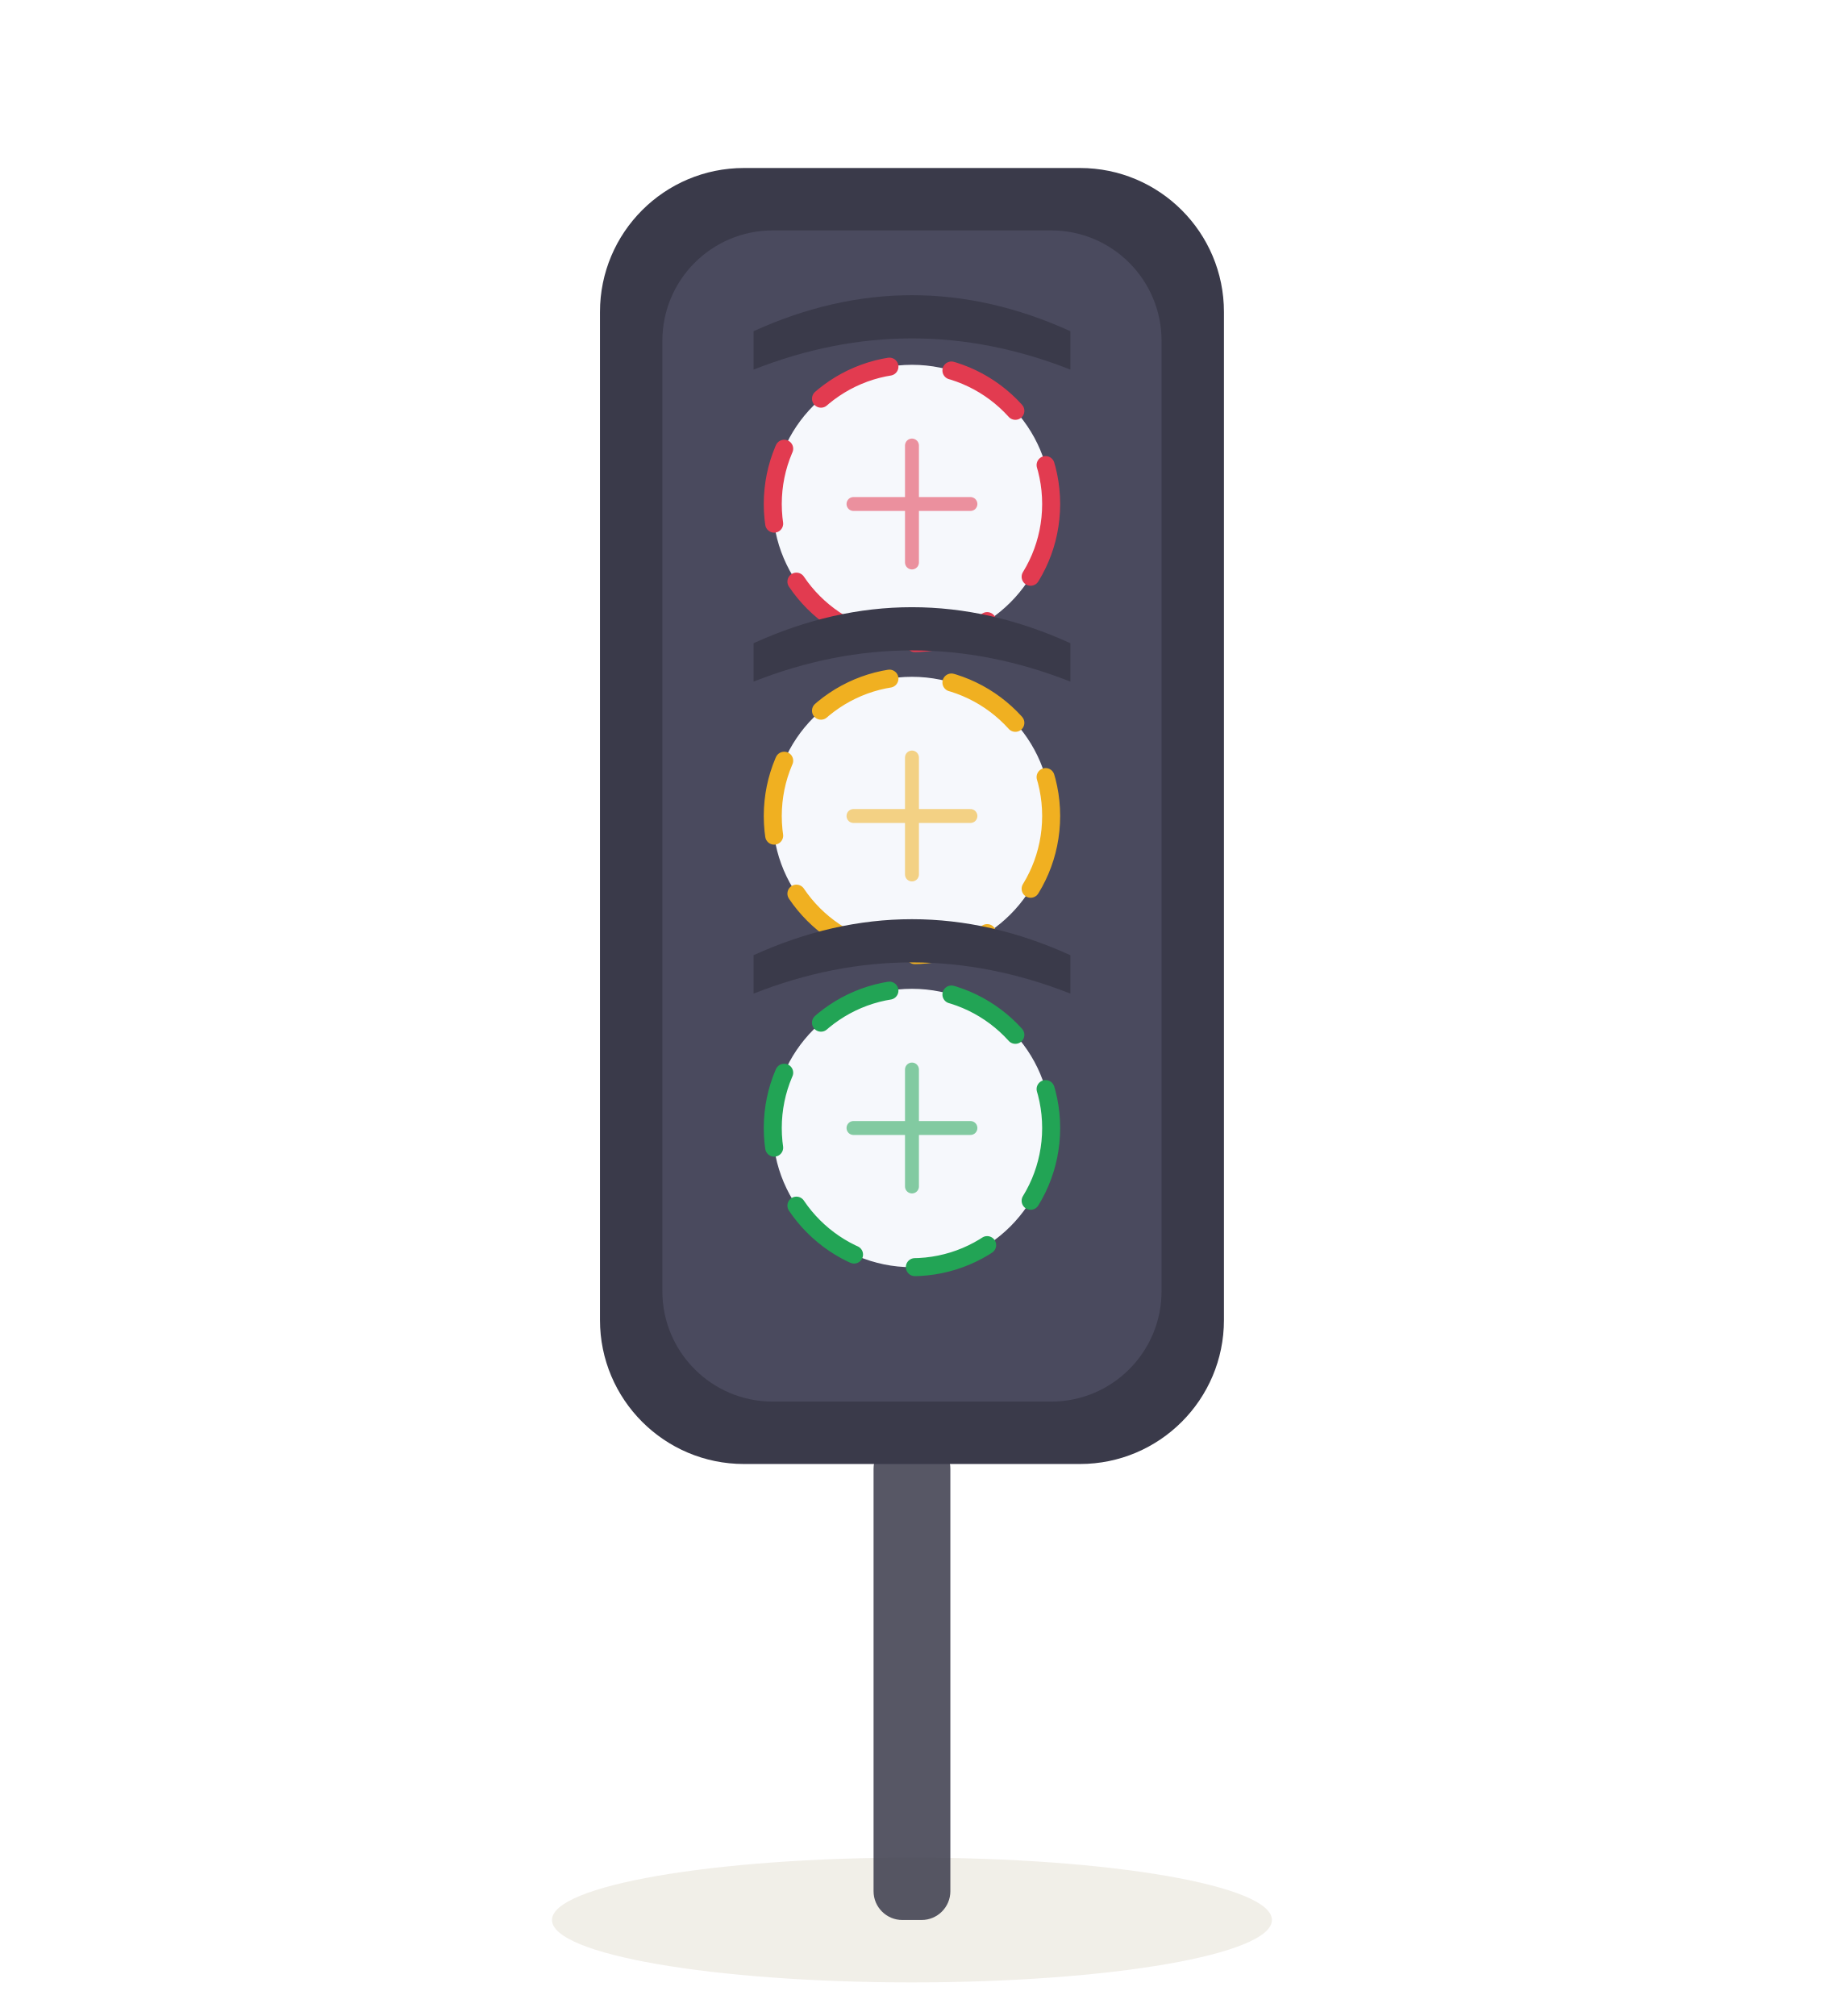
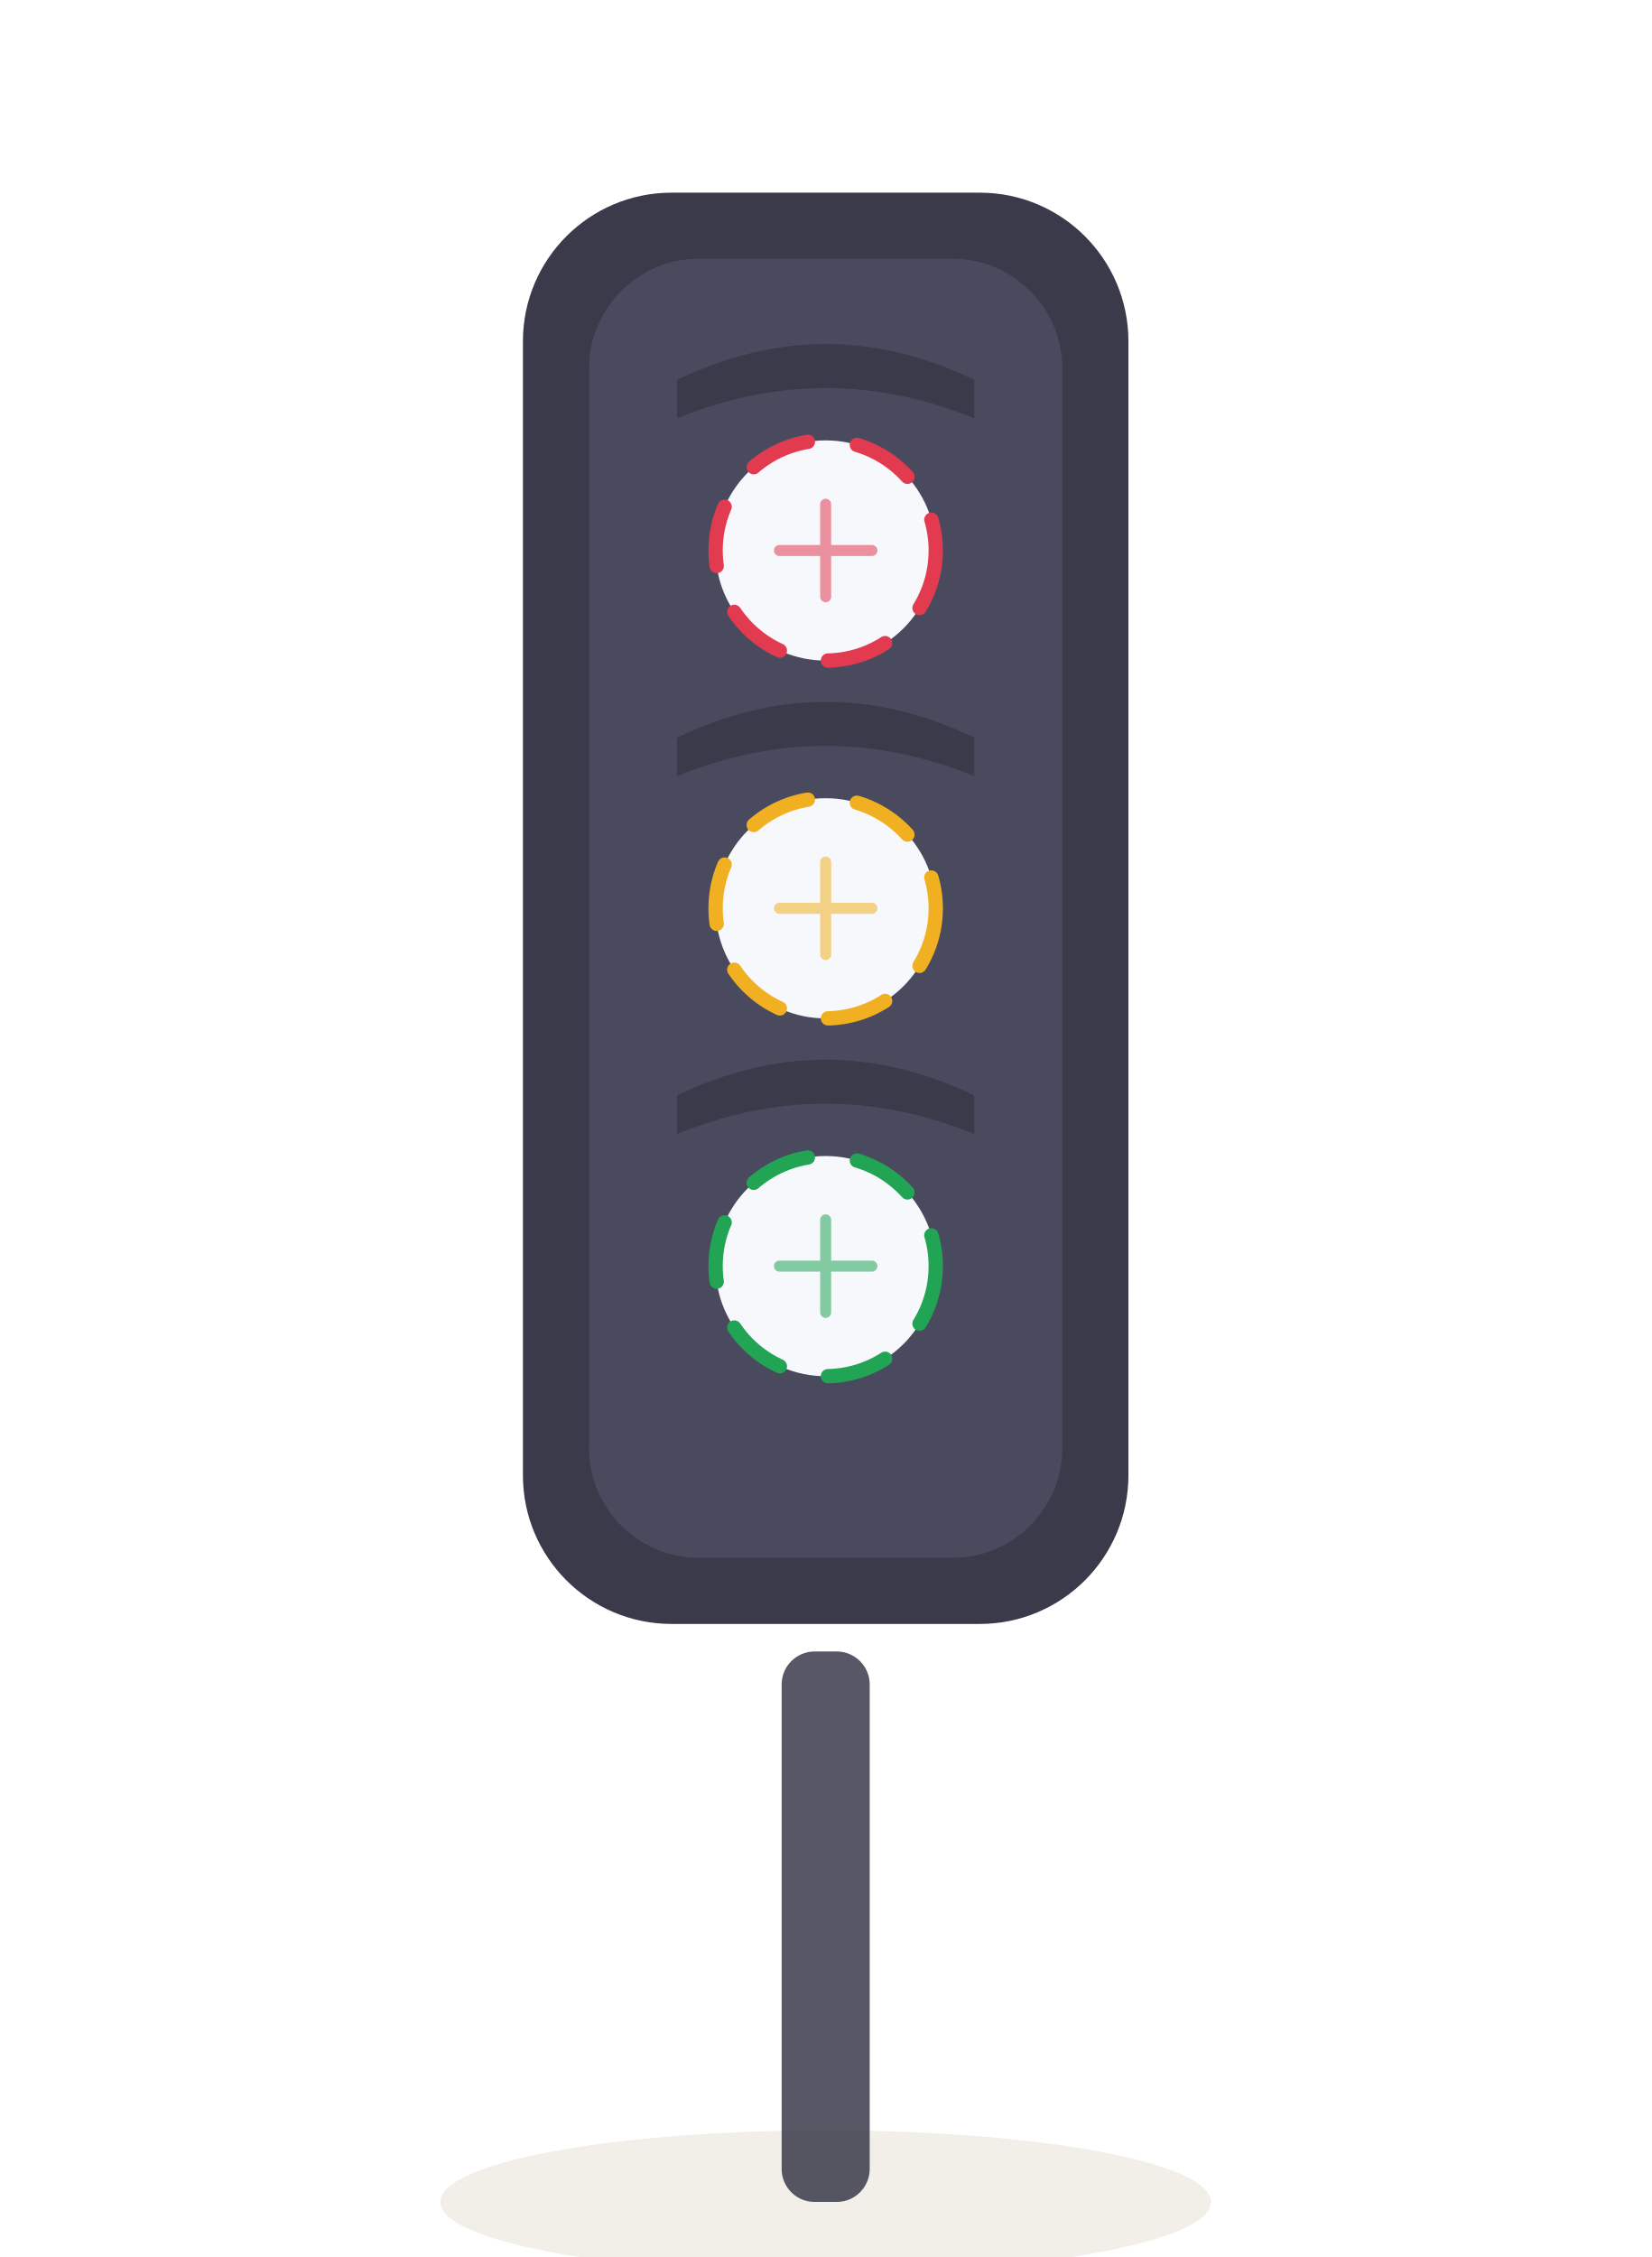
- <svg xmlns="http://www.w3.org/2000/svg" viewBox="0 0 760 840" width="760" height="840" font-family="Fredoka, sans-serif">
-   <ellipse cx="380" cy="800" rx="150" ry="26" fill="#E6E1D6" opacity="0.55" />
-   <rect x="364" y="600" width="32" height="200" rx="12" fill="#3A3A4A" opacity="0.85" />
-   <rect x="250" y="70" width="260" height="540" rx="60" fill="#3A3A4A" />
-   <rect x="276" y="96" width="208" height="488" rx="46" fill="#4A4A5E" />
-   <path d="M314,138 q66,-30 132,0 l0,16 q-66,-26 -132,0 Z" fill="#3A3A4A" />
-   <circle cx="380" cy="210" r="58" fill="#F6F8FC" stroke="#E23B50" stroke-width="7.5" stroke-dasharray="31.9 26.1" stroke-linecap="round" />
-   <path d="M355.64,210 H404.36 M380,185.64 V234.36" stroke="#E23B50" stroke-width="5.8" stroke-linecap="round" opacity="0.55" />
-   <path d="M314,268 q66,-30 132,0 l0,16 q-66,-26 -132,0 Z" fill="#3A3A4A" />
-   <circle cx="380" cy="340" r="58" fill="#F6F8FC" stroke="#F0B021" stroke-width="7.5" stroke-dasharray="31.9 26.1" stroke-linecap="round" />
-   <path d="M355.64,340 H404.36 M380,315.64 V364.36" stroke="#F0B021" stroke-width="5.8" stroke-linecap="round" opacity="0.55" />
-   <path d="M314,398 q66,-30 132,0 l0,16 q-66,-26 -132,0 Z" fill="#3A3A4A" />
-   <circle cx="380" cy="470" r="58" fill="#F6F8FC" stroke="#22A455" stroke-width="7.5" stroke-dasharray="31.9 26.1" stroke-linecap="round" />
-   <path d="M355.64,470 H404.36 M380,445.64 V494.36" stroke="#22A455" stroke-width="5.8" stroke-linecap="round" opacity="0.55" />
+ <svg xmlns="http://www.w3.org/2000/svg" viewBox="0 0 600 820" width="600" height="820" font-family="Fredoka, sans-serif">
+   <ellipse cx="300" cy="800" rx="140" ry="26" fill="#E6E1D6" opacity="0.55" />
+   <rect x="284" y="600" width="32" height="200" rx="12" fill="#3A3A4A" opacity="0.85" />
+   <rect x="190" y="70" width="220" height="520" rx="54" fill="#3A3A4A" />
+   <rect x="214" y="94" width="172" height="472" rx="40" fill="#4A4A5E" />
+   <path d="M246,138 q54,-26 108,0 l0,14 q-54,-22 -108,0 Z" fill="#3A3A4A" />
+   <circle cx="300.0" cy="200.0" r="40.0" fill="#F6F8FC" stroke="#E23B50" stroke-width="5.2" stroke-dasharray="22.0 18.0" stroke-linecap="round" />
+   <path d="M283.2,200.0 H316.8 M300.0,183.2 V216.8" stroke="#E23B50" stroke-width="4.0" stroke-linecap="round" opacity="0.55" />
+   <path d="M246,268 q54,-26 108,0 l0,14 q-54,-22 -108,0 Z" fill="#3A3A4A" />
+   <circle cx="300.0" cy="330.0" r="40.0" fill="#F6F8FC" stroke="#F0B021" stroke-width="5.2" stroke-dasharray="22.0 18.0" stroke-linecap="round" />
+   <path d="M283.2,330.0 H316.8 M300.0,313.2 V346.8" stroke="#F0B021" stroke-width="4.0" stroke-linecap="round" opacity="0.55" />
+   <path d="M246,398 q54,-26 108,0 l0,14 q-54,-22 -108,0 Z" fill="#3A3A4A" />
+   <circle cx="300.0" cy="460.0" r="40.0" fill="#F6F8FC" stroke="#22A455" stroke-width="5.2" stroke-dasharray="22.0 18.0" stroke-linecap="round" />
+   <path d="M283.2,460.0 H316.8 M300.0,443.2 V476.8" stroke="#22A455" stroke-width="4.0" stroke-linecap="round" opacity="0.55" />
</svg>
